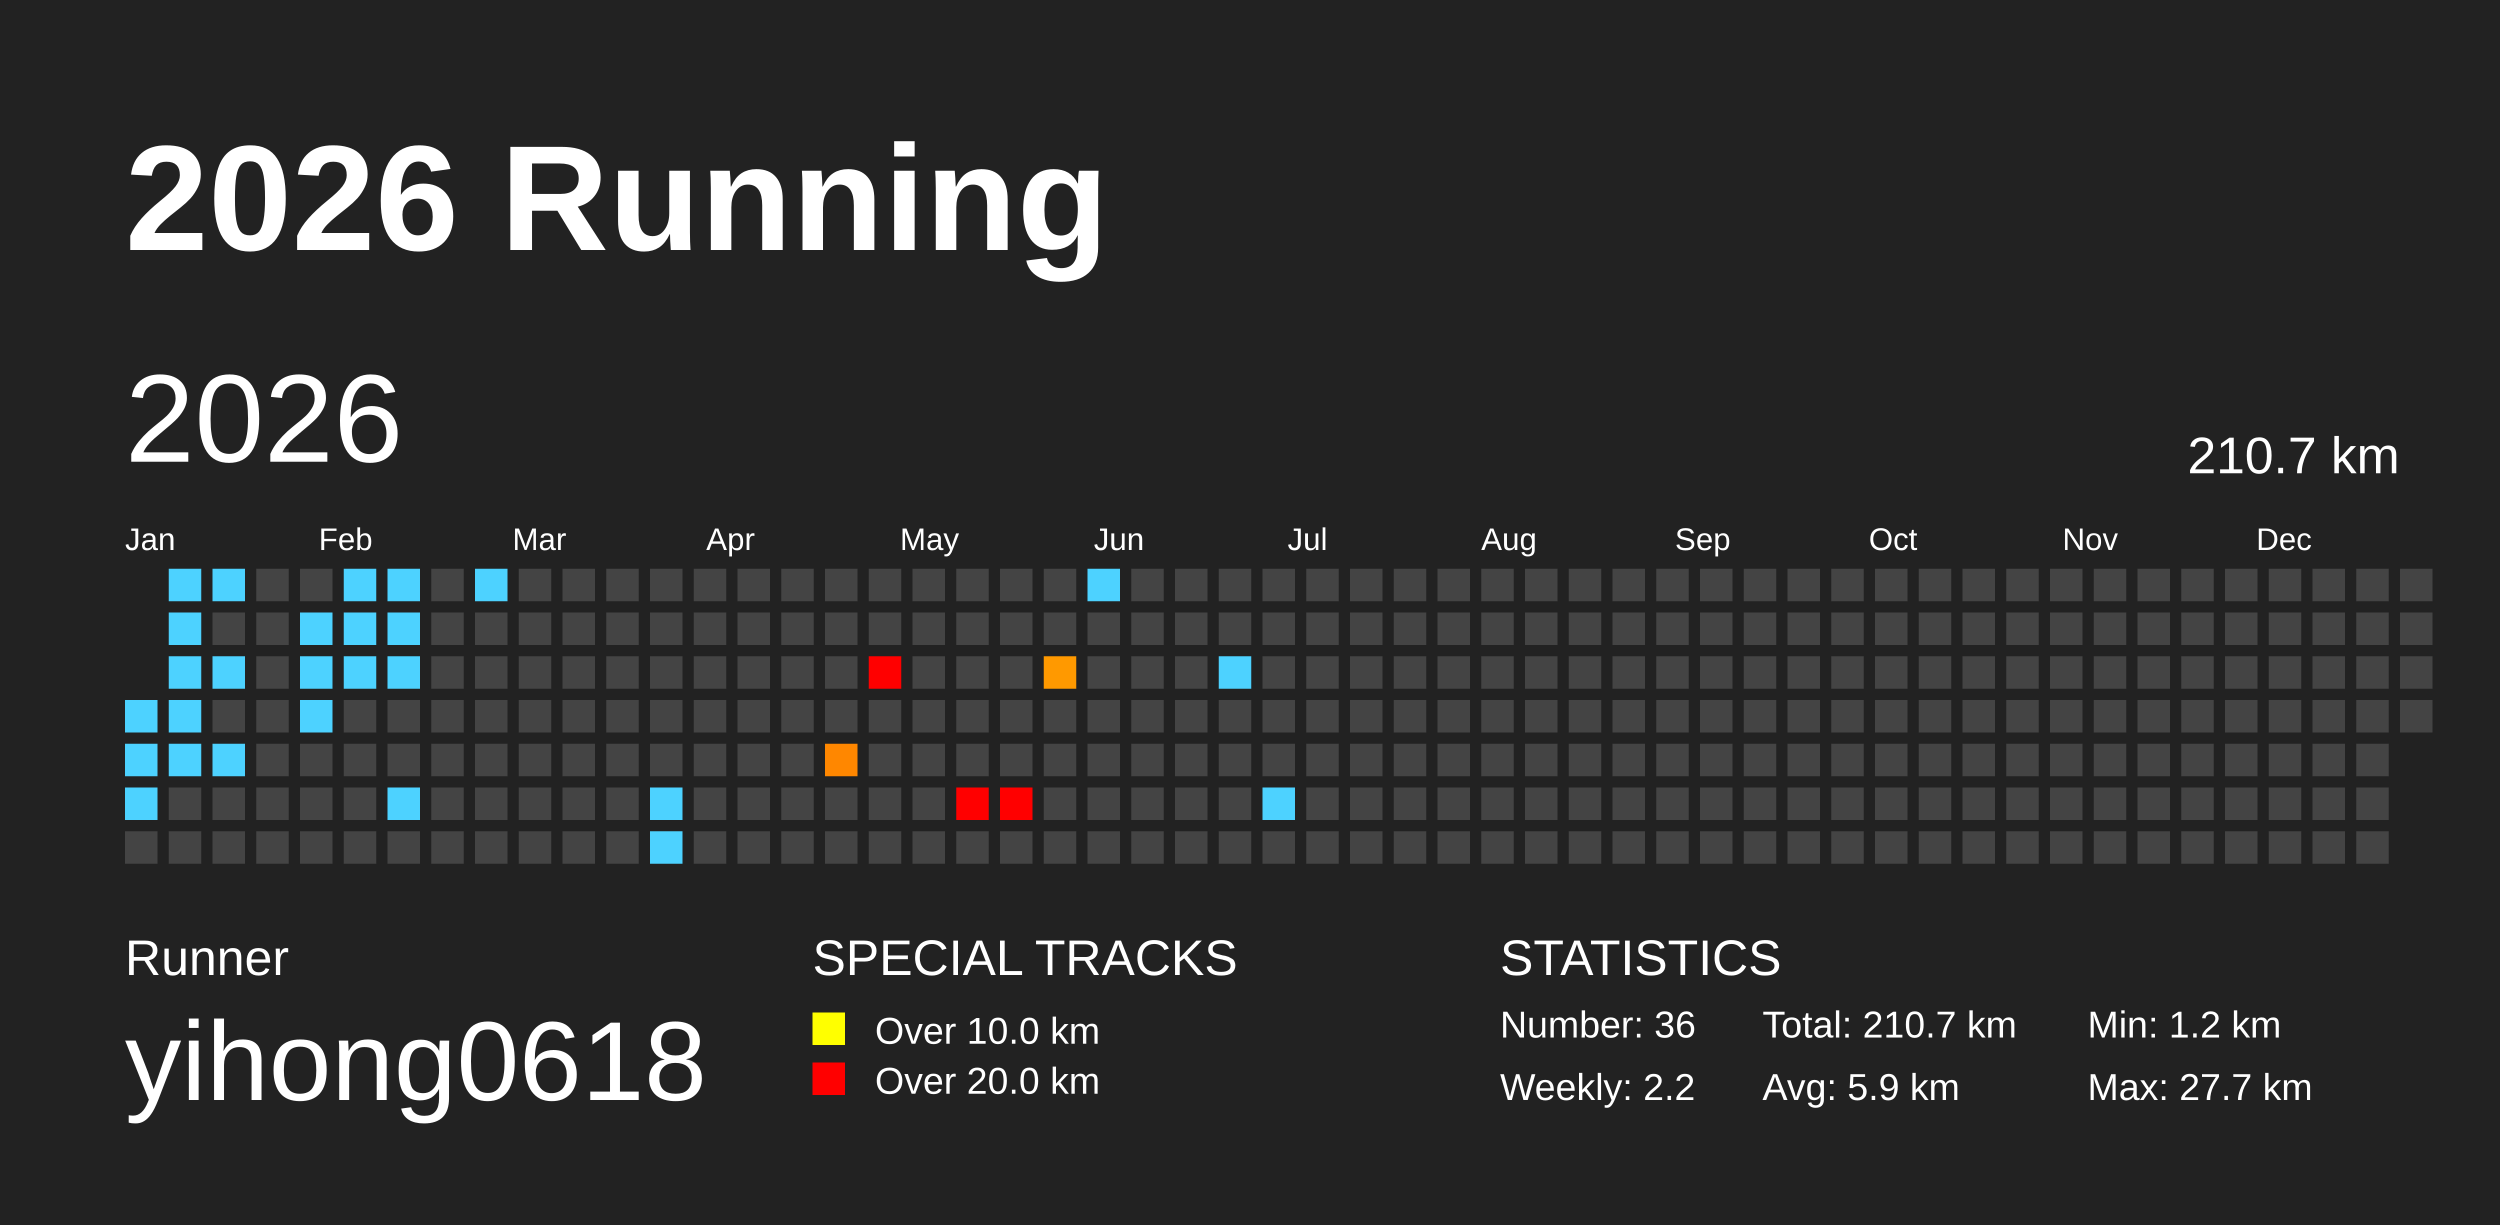
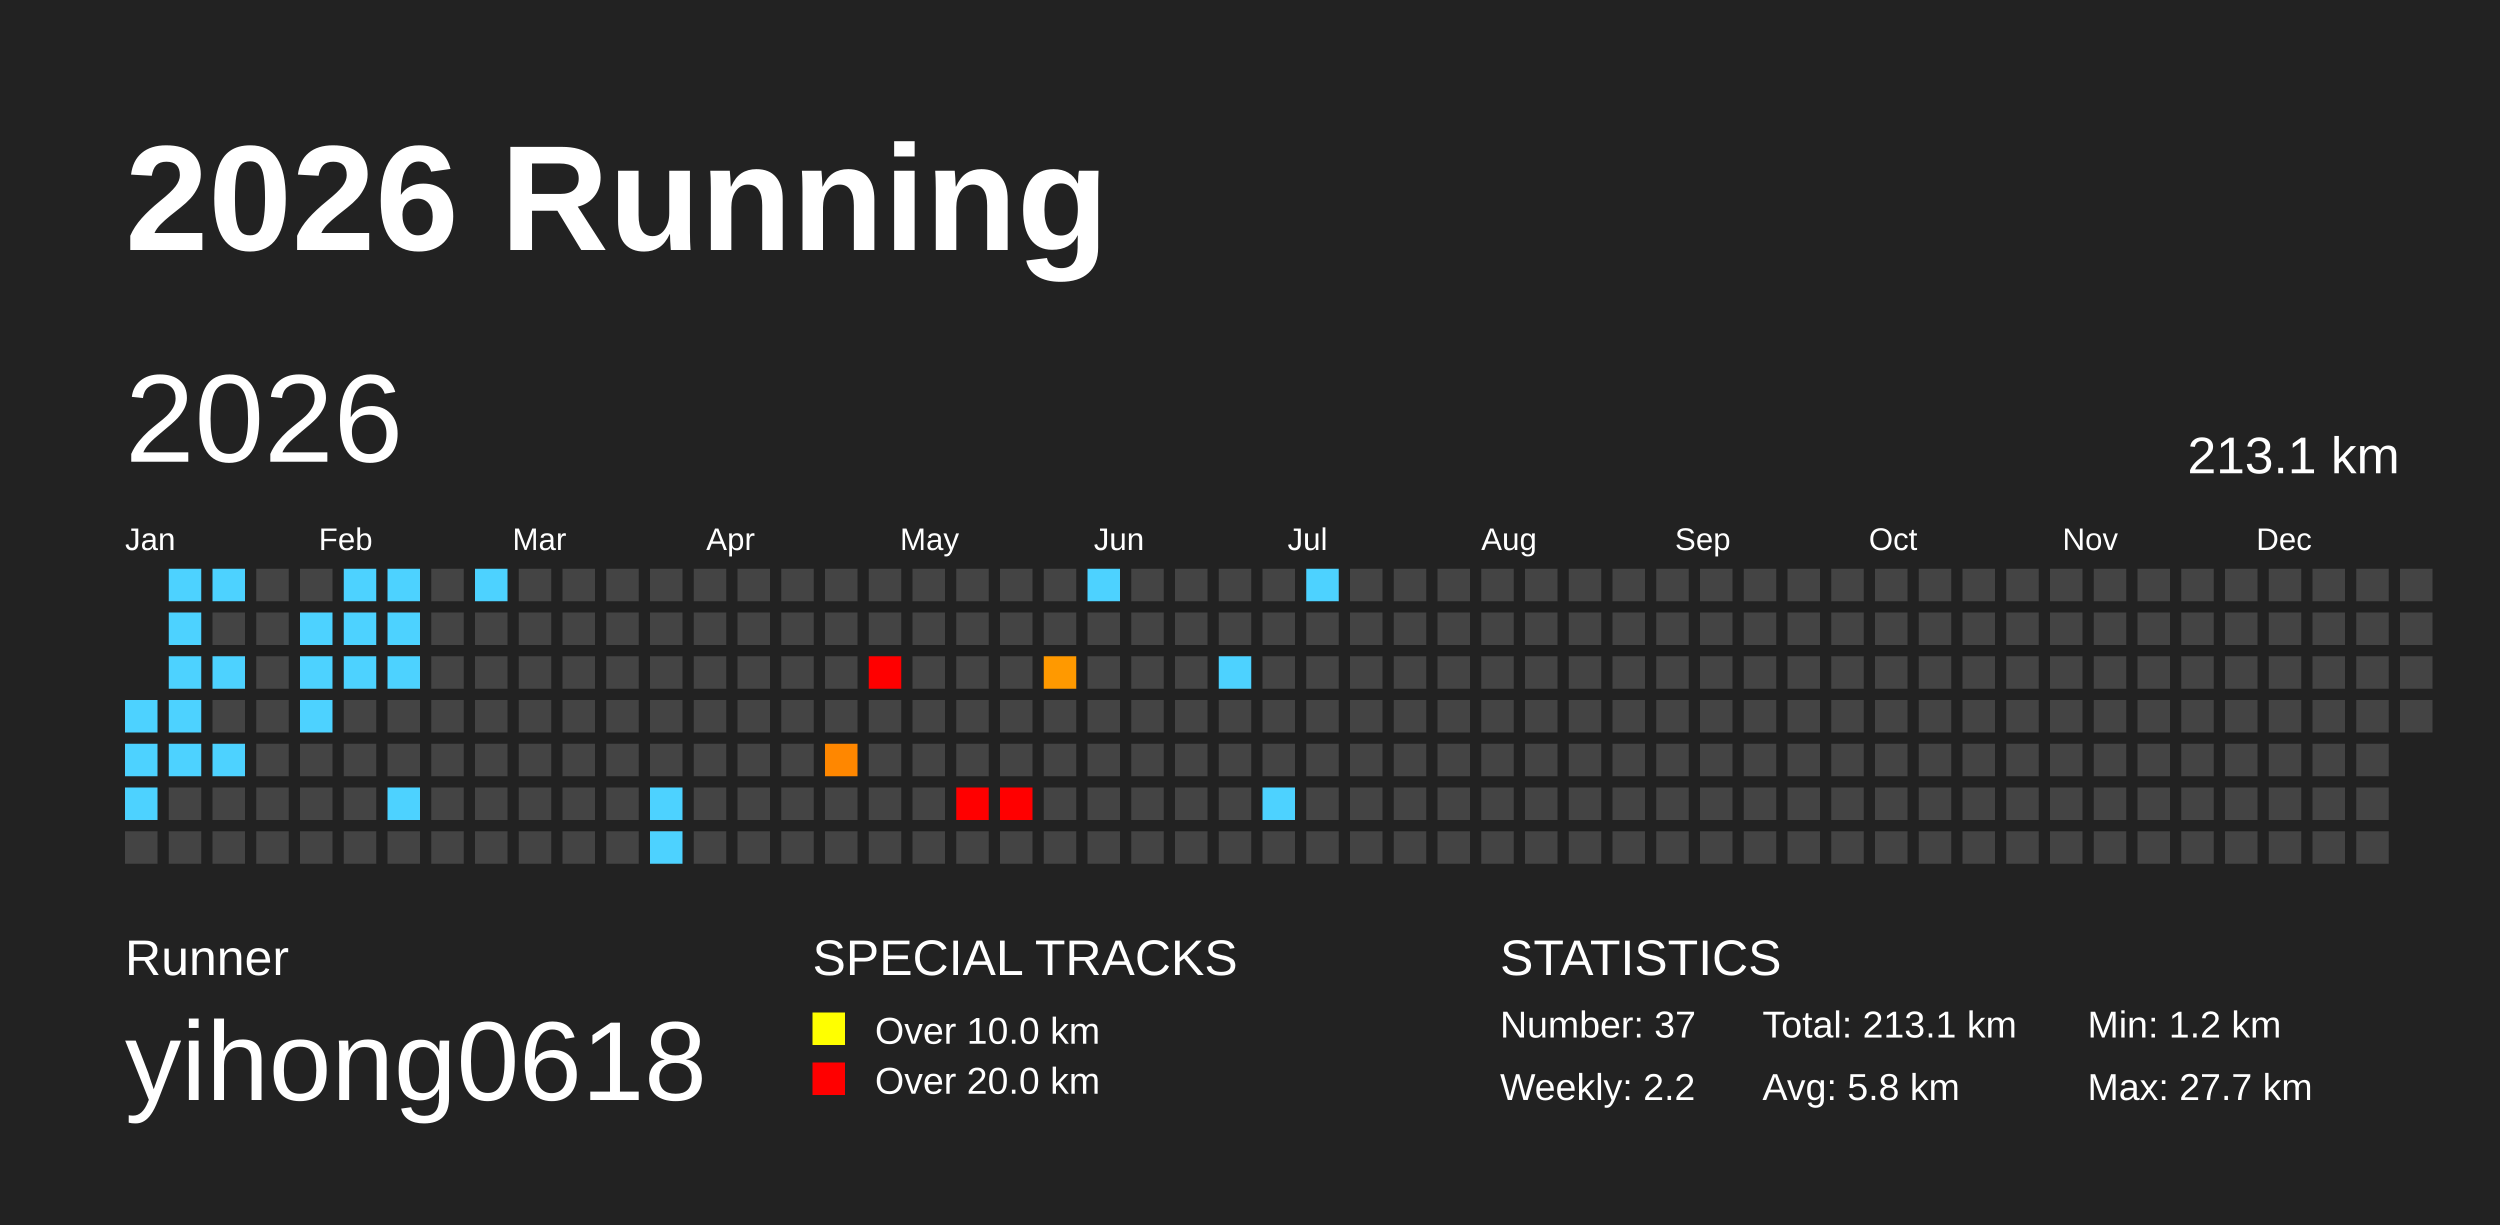
<svg xmlns="http://www.w3.org/2000/svg" baseProfile="full" height="98mm" version="1.1" viewBox="0,0,200,98" width="200mm">
  <defs />
  <rect fill="#222222" height="98" width="200" x="0" y="0" />
  <text fill="#FFFFFF" style="font-size:12px; font-family:Arial; font-weight:bold;" x="10" y="20">2026 Running</text>
  <text fill="#FFFFFF" style="font-size:4px; font-family:Arial" x="10" y="78">Runner</text>
  <text fill="#FFFFFF" style="font-size:9px; font-family:Arial" x="10" y="88">yihong0618</text>
  <text fill="#FFFFFF" style="font-size:4px; font-family:Arial" x="65" y="78">SPECIAL TRACKS</text>
  <rect fill="yellow" height="2.6" width="2.6" x="65" y="81" />
  <text fill="#FFFFFF" style="font-size:3px; font-family:Arial" x="70" y="83.5">Over 10.0 km</text>
  <rect fill="red" height="2.6" width="2.6" x="65" y="85" />
  <text fill="#FFFFFF" style="font-size:3px; font-family:Arial" x="70" y="87.5">Over 20.0 km</text>
  <text fill="#FFFFFF" style="font-size:4px; font-family:Arial" x="120" y="78">STATISTICS</text>
-   <text fill="#FFFFFF" style="font-size:3px; font-family:Arial" x="120" y="83">Number: 36</text>
+   <text fill="#FFFFFF" style="font-size:3px; font-family:Arial" x="120" y="83">Number: 37</text>
  <text fill="#FFFFFF" style="font-size:3px; font-family:Arial" x="120" y="88">Weekly: 2.2</text>
-   <text fill="#FFFFFF" style="font-size:3px; font-family:Arial" x="141" y="83">Total: 210.7 km</text>
-   <text fill="#FFFFFF" style="font-size:3px; font-family:Arial" x="141" y="88">Avg: 5.9 km</text>
+   <text fill="#FFFFFF" style="font-size:3px; font-family:Arial" x="141" y="83">Total: 213.1 km</text>
+   <text fill="#FFFFFF" style="font-size:3px; font-family:Arial" x="141" y="88">Avg: 5.8 km</text>
  <text fill="#FFFFFF" style="font-size:3px; font-family:Arial" x="167" y="83">Min: 1.2 km</text>
  <text fill="#FFFFFF" style="font-size:3px; font-family:Arial" x="167" y="88">Max: 27.7 km</text>
  <text dominant-baseline="hanging" fill="#FFFFFF" style="font-size:10.0px; font-family:Arial;" x="10" y="30">2026</text>
-   <text dominant-baseline="hanging" fill="#FFFFFF" style="font-size:4.125px; font-family:Arial;" x="175" y="35">210.7 km</text>
+   <text dominant-baseline="hanging" fill="#FFFFFF" style="font-size:4.125px; font-family:Arial;" x="175" y="35">213.1 km</text>
  <text fill="#FFFFFF" style="font-size:2.5px; font-family:Arial" x="10.0" y="44">Jan</text>
  <text fill="#FFFFFF" style="font-size:2.5px; font-family:Arial" x="25.5" y="44">Feb</text>
  <text fill="#FFFFFF" style="font-size:2.5px; font-family:Arial" x="41.0" y="44">Mar</text>
  <text fill="#FFFFFF" style="font-size:2.5px; font-family:Arial" x="56.5" y="44">Apr</text>
  <text fill="#FFFFFF" style="font-size:2.5px; font-family:Arial" x="72.0" y="44">May</text>
  <text fill="#FFFFFF" style="font-size:2.5px; font-family:Arial" x="87.5" y="44">Jun</text>
  <text fill="#FFFFFF" style="font-size:2.5px; font-family:Arial" x="103.0" y="44">Jul</text>
  <text fill="#FFFFFF" style="font-size:2.5px; font-family:Arial" x="118.5" y="44">Aug</text>
  <text fill="#FFFFFF" style="font-size:2.5px; font-family:Arial" x="134.0" y="44">Sep</text>
  <text fill="#FFFFFF" style="font-size:2.5px; font-family:Arial" x="149.5" y="44">Oct</text>
  <text fill="#FFFFFF" style="font-size:2.5px; font-family:Arial" x="165.0" y="44">Nov</text>
  <text fill="#FFFFFF" style="font-size:2.5px; font-family:Arial" x="180.5" y="44">Dec</text>
  <rect fill="#4dd2ff" height="2.6" width="2.6" x="10.0" y="56.0" />
  <rect fill="#4dd2ff" height="2.6" width="2.6" x="10.0" y="59.5" />
  <rect fill="#4dd2ff" height="2.6" width="2.6" x="10.0" y="63.0" />
  <rect fill="#444444" height="2.6" width="2.6" x="10.0" y="66.5" />
  <rect fill="#4dd2ff" height="2.6" width="2.6" x="13.5" y="45.5" />
  <rect fill="#4dd2ff" height="2.6" width="2.6" x="13.5" y="49.0" />
  <rect fill="#4dd2ff" height="2.6" width="2.6" x="13.5" y="52.5" />
  <rect fill="#4dd2ff" height="2.6" width="2.6" x="13.5" y="56.0" />
  <rect fill="#4dd2ff" height="2.6" width="2.6" x="13.5" y="59.5" />
  <rect fill="#444444" height="2.6" width="2.6" x="13.5" y="63.0" />
  <rect fill="#444444" height="2.6" width="2.6" x="13.5" y="66.5" />
  <rect fill="#4dd2ff" height="2.6" width="2.6" x="17.0" y="45.5" />
  <rect fill="#444444" height="2.6" width="2.6" x="17.0" y="49.0" />
  <rect fill="#4dd2ff" height="2.6" width="2.6" x="17.0" y="52.5" />
  <rect fill="#444444" height="2.6" width="2.6" x="17.0" y="56.0" />
  <rect fill="#4dd2ff" height="2.6" width="2.6" x="17.0" y="59.5" />
  <rect fill="#444444" height="2.6" width="2.6" x="17.0" y="63.0" />
  <rect fill="#444444" height="2.6" width="2.6" x="17.0" y="66.5" />
  <rect fill="#444444" height="2.6" width="2.6" x="20.5" y="45.5" />
  <rect fill="#444444" height="2.6" width="2.6" x="20.5" y="49.0" />
  <rect fill="#444444" height="2.6" width="2.6" x="20.5" y="52.5" />
  <rect fill="#444444" height="2.6" width="2.6" x="20.5" y="56.0" />
  <rect fill="#444444" height="2.6" width="2.6" x="20.5" y="59.5" />
  <rect fill="#444444" height="2.6" width="2.6" x="20.5" y="63.0" />
  <rect fill="#444444" height="2.6" width="2.6" x="20.5" y="66.5" />
  <rect fill="#444444" height="2.6" width="2.6" x="24.0" y="45.5" />
  <rect fill="#4dd2ff" height="2.6" width="2.6" x="24.0" y="49.0" />
  <rect fill="#4dd2ff" height="2.6" width="2.6" x="24.0" y="52.5" />
  <rect fill="#4dd2ff" height="2.6" width="2.6" x="24.0" y="56.0" />
  <rect fill="#444444" height="2.6" width="2.6" x="24.0" y="59.5" />
  <rect fill="#444444" height="2.6" width="2.6" x="24.0" y="63.0" />
  <rect fill="#444444" height="2.6" width="2.6" x="24.0" y="66.5" />
  <rect fill="#4dd2ff" height="2.6" width="2.6" x="27.5" y="45.5" />
  <rect fill="#4dd2ff" height="2.6" width="2.6" x="27.5" y="49.0" />
  <rect fill="#4dd2ff" height="2.6" width="2.6" x="27.5" y="52.5" />
  <rect fill="#444444" height="2.6" width="2.6" x="27.5" y="56.0" />
  <rect fill="#444444" height="2.6" width="2.6" x="27.5" y="59.5" />
  <rect fill="#444444" height="2.6" width="2.6" x="27.5" y="63.0" />
  <rect fill="#444444" height="2.6" width="2.6" x="27.5" y="66.5" />
  <rect fill="#4dd2ff" height="2.6" width="2.6" x="31.0" y="45.5" />
  <rect fill="#4dd2ff" height="2.6" width="2.6" x="31.0" y="49.0" />
  <rect fill="#4dd2ff" height="2.6" width="2.6" x="31.0" y="52.5" />
  <rect fill="#444444" height="2.6" width="2.6" x="31.0" y="56.0" />
  <rect fill="#444444" height="2.6" width="2.6" x="31.0" y="59.5" />
  <rect fill="#4dd2ff" height="2.6" width="2.6" x="31.0" y="63.0" />
  <rect fill="#444444" height="2.6" width="2.6" x="31.0" y="66.5" />
  <rect fill="#444444" height="2.6" width="2.6" x="34.5" y="45.5" />
  <rect fill="#444444" height="2.6" width="2.6" x="34.5" y="49.0" />
  <rect fill="#444444" height="2.6" width="2.6" x="34.5" y="52.5" />
  <rect fill="#444444" height="2.6" width="2.6" x="34.5" y="56.0" />
  <rect fill="#444444" height="2.6" width="2.6" x="34.5" y="59.5" />
  <rect fill="#444444" height="2.6" width="2.6" x="34.5" y="63.0" />
  <rect fill="#444444" height="2.6" width="2.6" x="34.5" y="66.5" />
  <rect fill="#4dd2ff" height="2.6" width="2.6" x="38.0" y="45.5" />
  <rect fill="#444444" height="2.6" width="2.6" x="38.0" y="49.0" />
  <rect fill="#444444" height="2.6" width="2.6" x="38.0" y="52.5" />
  <rect fill="#444444" height="2.6" width="2.6" x="38.0" y="56.0" />
  <rect fill="#444444" height="2.6" width="2.6" x="38.0" y="59.5" />
  <rect fill="#444444" height="2.6" width="2.6" x="38.0" y="63.0" />
  <rect fill="#444444" height="2.6" width="2.6" x="38.0" y="66.5" />
  <rect fill="#444444" height="2.6" width="2.6" x="41.5" y="45.5" />
  <rect fill="#444444" height="2.6" width="2.6" x="41.5" y="49.0" />
  <rect fill="#444444" height="2.6" width="2.6" x="41.5" y="52.5" />
  <rect fill="#444444" height="2.6" width="2.6" x="41.5" y="56.0" />
  <rect fill="#444444" height="2.6" width="2.6" x="41.5" y="59.5" />
  <rect fill="#444444" height="2.6" width="2.6" x="41.5" y="63.0" />
  <rect fill="#444444" height="2.6" width="2.6" x="41.5" y="66.5" />
  <rect fill="#444444" height="2.6" width="2.6" x="45.0" y="45.5" />
  <rect fill="#444444" height="2.6" width="2.6" x="45.0" y="49.0" />
  <rect fill="#444444" height="2.6" width="2.6" x="45.0" y="52.5" />
  <rect fill="#444444" height="2.6" width="2.6" x="45.0" y="56.0" />
  <rect fill="#444444" height="2.6" width="2.6" x="45.0" y="59.5" />
  <rect fill="#444444" height="2.6" width="2.6" x="45.0" y="63.0" />
  <rect fill="#444444" height="2.6" width="2.6" x="45.0" y="66.5" />
  <rect fill="#444444" height="2.6" width="2.6" x="48.5" y="45.5" />
  <rect fill="#444444" height="2.6" width="2.6" x="48.5" y="49.0" />
  <rect fill="#444444" height="2.6" width="2.6" x="48.5" y="52.5" />
  <rect fill="#444444" height="2.6" width="2.6" x="48.5" y="56.0" />
  <rect fill="#444444" height="2.6" width="2.6" x="48.5" y="59.5" />
  <rect fill="#444444" height="2.6" width="2.6" x="48.5" y="63.0" />
  <rect fill="#444444" height="2.6" width="2.6" x="48.5" y="66.5" />
  <rect fill="#444444" height="2.6" width="2.6" x="52.0" y="45.5" />
  <rect fill="#444444" height="2.6" width="2.6" x="52.0" y="49.0" />
  <rect fill="#444444" height="2.6" width="2.6" x="52.0" y="52.5" />
  <rect fill="#444444" height="2.6" width="2.6" x="52.0" y="56.0" />
  <rect fill="#444444" height="2.6" width="2.6" x="52.0" y="59.5" />
  <rect fill="#4dd2ff" height="2.6" width="2.6" x="52.0" y="63.0" />
  <rect fill="#4dd2ff" height="2.6" width="2.6" x="52.0" y="66.5" />
  <rect fill="#444444" height="2.6" width="2.6" x="55.5" y="45.5" />
  <rect fill="#444444" height="2.6" width="2.6" x="55.5" y="49.0" />
  <rect fill="#444444" height="2.6" width="2.6" x="55.5" y="52.5" />
  <rect fill="#444444" height="2.6" width="2.6" x="55.5" y="56.0" />
  <rect fill="#444444" height="2.6" width="2.6" x="55.5" y="59.5" />
  <rect fill="#444444" height="2.6" width="2.6" x="55.5" y="63.0" />
  <rect fill="#444444" height="2.6" width="2.6" x="55.5" y="66.5" />
  <rect fill="#444444" height="2.6" width="2.6" x="59.0" y="45.5" />
  <rect fill="#444444" height="2.6" width="2.6" x="59.0" y="49.0" />
  <rect fill="#444444" height="2.6" width="2.6" x="59.0" y="52.5" />
  <rect fill="#444444" height="2.6" width="2.6" x="59.0" y="56.0" />
  <rect fill="#444444" height="2.6" width="2.6" x="59.0" y="59.5" />
  <rect fill="#444444" height="2.6" width="2.6" x="59.0" y="63.0" />
  <rect fill="#444444" height="2.6" width="2.6" x="59.0" y="66.5" />
  <rect fill="#444444" height="2.6" width="2.6" x="62.5" y="45.5" />
  <rect fill="#444444" height="2.6" width="2.6" x="62.5" y="49.0" />
  <rect fill="#444444" height="2.6" width="2.6" x="62.5" y="52.5" />
  <rect fill="#444444" height="2.6" width="2.6" x="62.5" y="56.0" />
  <rect fill="#444444" height="2.6" width="2.6" x="62.5" y="59.5" />
  <rect fill="#444444" height="2.6" width="2.6" x="62.5" y="63.0" />
  <rect fill="#444444" height="2.6" width="2.6" x="62.5" y="66.5" />
  <rect fill="#444444" height="2.6" width="2.6" x="66.0" y="45.5" />
  <rect fill="#444444" height="2.6" width="2.6" x="66.0" y="49.0" />
  <rect fill="#444444" height="2.6" width="2.6" x="66.0" y="52.5" />
  <rect fill="#444444" height="2.6" width="2.6" x="66.0" y="56.0" />
  <rect fill="#ff8700" height="2.6" width="2.6" x="66.0" y="59.5" />
  <rect fill="#444444" height="2.6" width="2.6" x="66.0" y="63.0" />
  <rect fill="#444444" height="2.6" width="2.6" x="66.0" y="66.5" />
  <rect fill="#444444" height="2.6" width="2.6" x="69.5" y="45.5" />
  <rect fill="#444444" height="2.6" width="2.6" x="69.5" y="49.0" />
  <rect fill="red" height="2.6" width="2.6" x="69.5" y="52.5" />
  <rect fill="#444444" height="2.6" width="2.6" x="69.5" y="56.0" />
  <rect fill="#444444" height="2.6" width="2.6" x="69.5" y="59.5" />
  <rect fill="#444444" height="2.6" width="2.6" x="69.5" y="63.0" />
  <rect fill="#444444" height="2.6" width="2.6" x="69.5" y="66.5" />
  <rect fill="#444444" height="2.6" width="2.6" x="73.0" y="45.5" />
  <rect fill="#444444" height="2.6" width="2.6" x="73.0" y="49.0" />
  <rect fill="#444444" height="2.6" width="2.6" x="73.0" y="52.5" />
  <rect fill="#444444" height="2.6" width="2.6" x="73.0" y="56.0" />
  <rect fill="#444444" height="2.6" width="2.6" x="73.0" y="59.5" />
  <rect fill="#444444" height="2.6" width="2.6" x="73.0" y="63.0" />
  <rect fill="#444444" height="2.6" width="2.6" x="73.0" y="66.5" />
  <rect fill="#444444" height="2.6" width="2.6" x="76.5" y="45.5" />
  <rect fill="#444444" height="2.6" width="2.6" x="76.5" y="49.0" />
  <rect fill="#444444" height="2.6" width="2.6" x="76.5" y="52.5" />
  <rect fill="#444444" height="2.6" width="2.6" x="76.5" y="56.0" />
  <rect fill="#444444" height="2.6" width="2.6" x="76.5" y="59.5" />
  <rect fill="red" height="2.6" width="2.6" x="76.5" y="63.0" />
  <rect fill="#444444" height="2.6" width="2.6" x="76.5" y="66.5" />
  <rect fill="#444444" height="2.6" width="2.6" x="80.0" y="45.5" />
  <rect fill="#444444" height="2.6" width="2.6" x="80.0" y="49.0" />
  <rect fill="#444444" height="2.6" width="2.6" x="80.0" y="52.5" />
  <rect fill="#444444" height="2.6" width="2.6" x="80.0" y="56.0" />
  <rect fill="#444444" height="2.6" width="2.6" x="80.0" y="59.5" />
  <rect fill="red" height="2.6" width="2.6" x="80.0" y="63.0" />
  <rect fill="#444444" height="2.6" width="2.6" x="80.0" y="66.5" />
  <rect fill="#444444" height="2.6" width="2.6" x="83.5" y="45.5" />
  <rect fill="#444444" height="2.6" width="2.6" x="83.5" y="49.0" />
  <rect fill="#ff9900" height="2.6" width="2.6" x="83.5" y="52.5" />
  <rect fill="#444444" height="2.6" width="2.6" x="83.5" y="56.0" />
  <rect fill="#444444" height="2.6" width="2.6" x="83.5" y="59.5" />
  <rect fill="#444444" height="2.6" width="2.6" x="83.5" y="63.0" />
  <rect fill="#444444" height="2.6" width="2.6" x="83.5" y="66.5" />
  <rect fill="#4dd2ff" height="2.6" width="2.6" x="87.0" y="45.5" />
  <rect fill="#444444" height="2.6" width="2.6" x="87.0" y="49.0" />
  <rect fill="#444444" height="2.6" width="2.6" x="87.0" y="52.5" />
  <rect fill="#444444" height="2.6" width="2.6" x="87.0" y="56.0" />
  <rect fill="#444444" height="2.6" width="2.6" x="87.0" y="59.5" />
  <rect fill="#444444" height="2.6" width="2.6" x="87.0" y="63.0" />
  <rect fill="#444444" height="2.6" width="2.6" x="87.0" y="66.5" />
  <rect fill="#444444" height="2.6" width="2.6" x="90.5" y="45.5" />
  <rect fill="#444444" height="2.6" width="2.6" x="90.5" y="49.0" />
  <rect fill="#444444" height="2.6" width="2.6" x="90.5" y="52.5" />
  <rect fill="#444444" height="2.6" width="2.6" x="90.5" y="56.0" />
  <rect fill="#444444" height="2.6" width="2.6" x="90.5" y="59.5" />
  <rect fill="#444444" height="2.6" width="2.6" x="90.5" y="63.0" />
  <rect fill="#444444" height="2.6" width="2.6" x="90.5" y="66.5" />
  <rect fill="#444444" height="2.6" width="2.6" x="94.0" y="45.5" />
  <rect fill="#444444" height="2.6" width="2.6" x="94.0" y="49.0" />
  <rect fill="#444444" height="2.6" width="2.6" x="94.0" y="52.5" />
  <rect fill="#444444" height="2.6" width="2.6" x="94.0" y="56.0" />
  <rect fill="#444444" height="2.6" width="2.6" x="94.0" y="59.5" />
  <rect fill="#444444" height="2.6" width="2.6" x="94.0" y="63.0" />
  <rect fill="#444444" height="2.6" width="2.6" x="94.0" y="66.5" />
  <rect fill="#444444" height="2.6" width="2.6" x="97.5" y="45.5" />
  <rect fill="#444444" height="2.6" width="2.6" x="97.5" y="49.0" />
  <rect fill="#4dd2ff" height="2.6" width="2.6" x="97.5" y="52.5" />
  <rect fill="#444444" height="2.6" width="2.6" x="97.5" y="56.0" />
  <rect fill="#444444" height="2.6" width="2.6" x="97.5" y="59.5" />
  <rect fill="#444444" height="2.6" width="2.6" x="97.5" y="63.0" />
  <rect fill="#444444" height="2.6" width="2.6" x="97.5" y="66.5" />
  <rect fill="#444444" height="2.6" width="2.6" x="101.0" y="45.5" />
  <rect fill="#444444" height="2.6" width="2.6" x="101.0" y="49.0" />
  <rect fill="#444444" height="2.6" width="2.6" x="101.0" y="52.5" />
  <rect fill="#444444" height="2.6" width="2.6" x="101.0" y="56.0" />
  <rect fill="#444444" height="2.6" width="2.6" x="101.0" y="59.5" />
  <rect fill="#4dd2ff" height="2.6" width="2.6" x="101.0" y="63.0" />
  <rect fill="#444444" height="2.6" width="2.6" x="101.0" y="66.5" />
-   <rect fill="#444444" height="2.6" width="2.6" x="104.5" y="45.5" />
+   <rect fill="#4dd2ff" height="2.6" width="2.6" x="104.5" y="45.5" />
  <rect fill="#444444" height="2.6" width="2.6" x="104.5" y="49.0" />
  <rect fill="#444444" height="2.6" width="2.6" x="104.5" y="52.5" />
  <rect fill="#444444" height="2.6" width="2.6" x="104.5" y="56.0" />
  <rect fill="#444444" height="2.6" width="2.6" x="104.5" y="59.5" />
  <rect fill="#444444" height="2.6" width="2.6" x="104.5" y="63.0" />
  <rect fill="#444444" height="2.6" width="2.6" x="104.5" y="66.5" />
  <rect fill="#444444" height="2.6" width="2.6" x="108.0" y="45.5" />
  <rect fill="#444444" height="2.6" width="2.6" x="108.0" y="49.0" />
  <rect fill="#444444" height="2.6" width="2.6" x="108.0" y="52.5" />
  <rect fill="#444444" height="2.6" width="2.6" x="108.0" y="56.0" />
  <rect fill="#444444" height="2.6" width="2.6" x="108.0" y="59.5" />
  <rect fill="#444444" height="2.6" width="2.6" x="108.0" y="63.0" />
  <rect fill="#444444" height="2.6" width="2.6" x="108.0" y="66.5" />
  <rect fill="#444444" height="2.6" width="2.6" x="111.5" y="45.5" />
  <rect fill="#444444" height="2.6" width="2.6" x="111.5" y="49.0" />
  <rect fill="#444444" height="2.6" width="2.6" x="111.5" y="52.5" />
  <rect fill="#444444" height="2.6" width="2.6" x="111.5" y="56.0" />
  <rect fill="#444444" height="2.6" width="2.6" x="111.5" y="59.5" />
  <rect fill="#444444" height="2.6" width="2.6" x="111.5" y="63.0" />
  <rect fill="#444444" height="2.6" width="2.6" x="111.5" y="66.5" />
  <rect fill="#444444" height="2.6" width="2.6" x="115.0" y="45.5" />
  <rect fill="#444444" height="2.6" width="2.6" x="115.0" y="49.0" />
  <rect fill="#444444" height="2.6" width="2.6" x="115.0" y="52.5" />
  <rect fill="#444444" height="2.6" width="2.6" x="115.0" y="56.0" />
  <rect fill="#444444" height="2.6" width="2.6" x="115.0" y="59.5" />
  <rect fill="#444444" height="2.6" width="2.6" x="115.0" y="63.0" />
  <rect fill="#444444" height="2.6" width="2.6" x="115.0" y="66.5" />
  <rect fill="#444444" height="2.6" width="2.6" x="118.5" y="45.5" />
  <rect fill="#444444" height="2.6" width="2.6" x="118.5" y="49.0" />
  <rect fill="#444444" height="2.6" width="2.6" x="118.5" y="52.5" />
  <rect fill="#444444" height="2.6" width="2.6" x="118.5" y="56.0" />
  <rect fill="#444444" height="2.6" width="2.6" x="118.5" y="59.5" />
  <rect fill="#444444" height="2.6" width="2.6" x="118.5" y="63.0" />
  <rect fill="#444444" height="2.6" width="2.6" x="118.5" y="66.5" />
  <rect fill="#444444" height="2.6" width="2.6" x="122.0" y="45.5" />
  <rect fill="#444444" height="2.6" width="2.6" x="122.0" y="49.0" />
  <rect fill="#444444" height="2.6" width="2.6" x="122.0" y="52.5" />
  <rect fill="#444444" height="2.6" width="2.6" x="122.0" y="56.0" />
  <rect fill="#444444" height="2.6" width="2.6" x="122.0" y="59.5" />
  <rect fill="#444444" height="2.6" width="2.6" x="122.0" y="63.0" />
  <rect fill="#444444" height="2.6" width="2.6" x="122.0" y="66.5" />
  <rect fill="#444444" height="2.6" width="2.6" x="125.5" y="45.5" />
  <rect fill="#444444" height="2.6" width="2.6" x="125.5" y="49.0" />
  <rect fill="#444444" height="2.6" width="2.6" x="125.5" y="52.5" />
  <rect fill="#444444" height="2.6" width="2.6" x="125.5" y="56.0" />
  <rect fill="#444444" height="2.6" width="2.6" x="125.5" y="59.5" />
  <rect fill="#444444" height="2.6" width="2.6" x="125.5" y="63.0" />
  <rect fill="#444444" height="2.6" width="2.6" x="125.5" y="66.5" />
  <rect fill="#444444" height="2.6" width="2.6" x="129.0" y="45.5" />
  <rect fill="#444444" height="2.6" width="2.6" x="129.0" y="49.0" />
  <rect fill="#444444" height="2.6" width="2.6" x="129.0" y="52.5" />
  <rect fill="#444444" height="2.6" width="2.6" x="129.0" y="56.0" />
  <rect fill="#444444" height="2.6" width="2.6" x="129.0" y="59.5" />
  <rect fill="#444444" height="2.6" width="2.6" x="129.0" y="63.0" />
  <rect fill="#444444" height="2.6" width="2.6" x="129.0" y="66.5" />
  <rect fill="#444444" height="2.6" width="2.6" x="132.5" y="45.5" />
  <rect fill="#444444" height="2.6" width="2.6" x="132.5" y="49.0" />
  <rect fill="#444444" height="2.6" width="2.6" x="132.5" y="52.5" />
  <rect fill="#444444" height="2.6" width="2.6" x="132.5" y="56.0" />
  <rect fill="#444444" height="2.6" width="2.6" x="132.5" y="59.5" />
  <rect fill="#444444" height="2.6" width="2.6" x="132.5" y="63.0" />
  <rect fill="#444444" height="2.6" width="2.6" x="132.5" y="66.5" />
  <rect fill="#444444" height="2.6" width="2.6" x="136.0" y="45.5" />
  <rect fill="#444444" height="2.6" width="2.6" x="136.0" y="49.0" />
  <rect fill="#444444" height="2.6" width="2.6" x="136.0" y="52.5" />
  <rect fill="#444444" height="2.6" width="2.6" x="136.0" y="56.0" />
  <rect fill="#444444" height="2.6" width="2.6" x="136.0" y="59.5" />
  <rect fill="#444444" height="2.6" width="2.6" x="136.0" y="63.0" />
  <rect fill="#444444" height="2.6" width="2.6" x="136.0" y="66.5" />
  <rect fill="#444444" height="2.6" width="2.6" x="139.5" y="45.5" />
  <rect fill="#444444" height="2.6" width="2.6" x="139.5" y="49.0" />
  <rect fill="#444444" height="2.6" width="2.6" x="139.5" y="52.5" />
  <rect fill="#444444" height="2.6" width="2.6" x="139.5" y="56.0" />
  <rect fill="#444444" height="2.6" width="2.6" x="139.5" y="59.5" />
  <rect fill="#444444" height="2.6" width="2.6" x="139.5" y="63.0" />
  <rect fill="#444444" height="2.6" width="2.6" x="139.5" y="66.5" />
  <rect fill="#444444" height="2.6" width="2.6" x="143.0" y="45.5" />
  <rect fill="#444444" height="2.6" width="2.6" x="143.0" y="49.0" />
  <rect fill="#444444" height="2.6" width="2.6" x="143.0" y="52.5" />
  <rect fill="#444444" height="2.6" width="2.6" x="143.0" y="56.0" />
  <rect fill="#444444" height="2.6" width="2.6" x="143.0" y="59.5" />
  <rect fill="#444444" height="2.6" width="2.6" x="143.0" y="63.0" />
  <rect fill="#444444" height="2.6" width="2.6" x="143.0" y="66.5" />
  <rect fill="#444444" height="2.6" width="2.6" x="146.5" y="45.5" />
  <rect fill="#444444" height="2.6" width="2.6" x="146.5" y="49.0" />
  <rect fill="#444444" height="2.6" width="2.6" x="146.5" y="52.5" />
  <rect fill="#444444" height="2.6" width="2.6" x="146.5" y="56.0" />
  <rect fill="#444444" height="2.6" width="2.6" x="146.5" y="59.5" />
  <rect fill="#444444" height="2.6" width="2.6" x="146.5" y="63.0" />
  <rect fill="#444444" height="2.6" width="2.6" x="146.5" y="66.5" />
  <rect fill="#444444" height="2.6" width="2.6" x="150.0" y="45.5" />
  <rect fill="#444444" height="2.6" width="2.6" x="150.0" y="49.0" />
  <rect fill="#444444" height="2.6" width="2.6" x="150.0" y="52.5" />
  <rect fill="#444444" height="2.6" width="2.6" x="150.0" y="56.0" />
  <rect fill="#444444" height="2.6" width="2.6" x="150.0" y="59.5" />
  <rect fill="#444444" height="2.6" width="2.6" x="150.0" y="63.0" />
  <rect fill="#444444" height="2.6" width="2.6" x="150.0" y="66.5" />
  <rect fill="#444444" height="2.6" width="2.6" x="153.5" y="45.5" />
  <rect fill="#444444" height="2.6" width="2.6" x="153.5" y="49.0" />
  <rect fill="#444444" height="2.6" width="2.6" x="153.5" y="52.5" />
  <rect fill="#444444" height="2.6" width="2.6" x="153.5" y="56.0" />
  <rect fill="#444444" height="2.6" width="2.6" x="153.5" y="59.5" />
  <rect fill="#444444" height="2.6" width="2.6" x="153.5" y="63.0" />
  <rect fill="#444444" height="2.6" width="2.6" x="153.5" y="66.5" />
  <rect fill="#444444" height="2.6" width="2.6" x="157.0" y="45.5" />
  <rect fill="#444444" height="2.6" width="2.6" x="157.0" y="49.0" />
  <rect fill="#444444" height="2.6" width="2.6" x="157.0" y="52.5" />
  <rect fill="#444444" height="2.6" width="2.6" x="157.0" y="56.0" />
  <rect fill="#444444" height="2.6" width="2.6" x="157.0" y="59.5" />
  <rect fill="#444444" height="2.6" width="2.6" x="157.0" y="63.0" />
  <rect fill="#444444" height="2.6" width="2.6" x="157.0" y="66.5" />
  <rect fill="#444444" height="2.6" width="2.6" x="160.5" y="45.5" />
  <rect fill="#444444" height="2.6" width="2.6" x="160.5" y="49.0" />
  <rect fill="#444444" height="2.6" width="2.6" x="160.5" y="52.5" />
  <rect fill="#444444" height="2.6" width="2.6" x="160.5" y="56.0" />
  <rect fill="#444444" height="2.6" width="2.6" x="160.5" y="59.5" />
  <rect fill="#444444" height="2.6" width="2.6" x="160.5" y="63.0" />
  <rect fill="#444444" height="2.6" width="2.6" x="160.5" y="66.5" />
  <rect fill="#444444" height="2.6" width="2.6" x="164.0" y="45.5" />
  <rect fill="#444444" height="2.6" width="2.6" x="164.0" y="49.0" />
  <rect fill="#444444" height="2.6" width="2.6" x="164.0" y="52.5" />
  <rect fill="#444444" height="2.6" width="2.6" x="164.0" y="56.0" />
  <rect fill="#444444" height="2.6" width="2.6" x="164.0" y="59.5" />
  <rect fill="#444444" height="2.6" width="2.6" x="164.0" y="63.0" />
  <rect fill="#444444" height="2.6" width="2.6" x="164.0" y="66.5" />
  <rect fill="#444444" height="2.6" width="2.6" x="167.5" y="45.5" />
  <rect fill="#444444" height="2.6" width="2.6" x="167.5" y="49.0" />
  <rect fill="#444444" height="2.6" width="2.6" x="167.5" y="52.5" />
  <rect fill="#444444" height="2.6" width="2.6" x="167.5" y="56.0" />
  <rect fill="#444444" height="2.6" width="2.6" x="167.5" y="59.5" />
  <rect fill="#444444" height="2.6" width="2.6" x="167.5" y="63.0" />
  <rect fill="#444444" height="2.6" width="2.6" x="167.5" y="66.5" />
  <rect fill="#444444" height="2.6" width="2.6" x="171.0" y="45.5" />
  <rect fill="#444444" height="2.6" width="2.6" x="171.0" y="49.0" />
  <rect fill="#444444" height="2.6" width="2.6" x="171.0" y="52.5" />
  <rect fill="#444444" height="2.6" width="2.6" x="171.0" y="56.0" />
  <rect fill="#444444" height="2.6" width="2.6" x="171.0" y="59.5" />
  <rect fill="#444444" height="2.6" width="2.6" x="171.0" y="63.0" />
  <rect fill="#444444" height="2.6" width="2.6" x="171.0" y="66.5" />
  <rect fill="#444444" height="2.6" width="2.6" x="174.5" y="45.5" />
  <rect fill="#444444" height="2.6" width="2.6" x="174.5" y="49.0" />
  <rect fill="#444444" height="2.6" width="2.6" x="174.5" y="52.5" />
  <rect fill="#444444" height="2.6" width="2.6" x="174.5" y="56.0" />
  <rect fill="#444444" height="2.6" width="2.6" x="174.5" y="59.5" />
  <rect fill="#444444" height="2.6" width="2.6" x="174.5" y="63.0" />
  <rect fill="#444444" height="2.6" width="2.6" x="174.5" y="66.5" />
  <rect fill="#444444" height="2.6" width="2.6" x="178.0" y="45.5" />
  <rect fill="#444444" height="2.6" width="2.6" x="178.0" y="49.0" />
  <rect fill="#444444" height="2.6" width="2.6" x="178.0" y="52.5" />
  <rect fill="#444444" height="2.6" width="2.6" x="178.0" y="56.0" />
  <rect fill="#444444" height="2.6" width="2.6" x="178.0" y="59.5" />
  <rect fill="#444444" height="2.6" width="2.6" x="178.0" y="63.0" />
  <rect fill="#444444" height="2.6" width="2.6" x="178.0" y="66.5" />
  <rect fill="#444444" height="2.6" width="2.6" x="181.5" y="45.5" />
  <rect fill="#444444" height="2.6" width="2.6" x="181.5" y="49.0" />
  <rect fill="#444444" height="2.6" width="2.6" x="181.5" y="52.5" />
  <rect fill="#444444" height="2.6" width="2.6" x="181.5" y="56.0" />
  <rect fill="#444444" height="2.6" width="2.6" x="181.5" y="59.5" />
  <rect fill="#444444" height="2.6" width="2.6" x="181.5" y="63.0" />
  <rect fill="#444444" height="2.6" width="2.6" x="181.5" y="66.5" />
  <rect fill="#444444" height="2.6" width="2.6" x="185.0" y="45.5" />
  <rect fill="#444444" height="2.6" width="2.6" x="185.0" y="49.0" />
  <rect fill="#444444" height="2.6" width="2.6" x="185.0" y="52.5" />
  <rect fill="#444444" height="2.6" width="2.6" x="185.0" y="56.0" />
  <rect fill="#444444" height="2.6" width="2.6" x="185.0" y="59.5" />
  <rect fill="#444444" height="2.6" width="2.6" x="185.0" y="63.0" />
  <rect fill="#444444" height="2.6" width="2.6" x="185.0" y="66.5" />
  <rect fill="#444444" height="2.6" width="2.6" x="188.5" y="45.5" />
  <rect fill="#444444" height="2.6" width="2.6" x="188.5" y="49.0" />
  <rect fill="#444444" height="2.6" width="2.6" x="188.5" y="52.5" />
  <rect fill="#444444" height="2.6" width="2.6" x="188.5" y="56.0" />
  <rect fill="#444444" height="2.6" width="2.6" x="188.5" y="59.5" />
  <rect fill="#444444" height="2.6" width="2.6" x="188.5" y="63.0" />
  <rect fill="#444444" height="2.6" width="2.6" x="188.5" y="66.5" />
  <rect fill="#444444" height="2.6" width="2.6" x="192.0" y="45.5" />
  <rect fill="#444444" height="2.6" width="2.6" x="192.0" y="49.0" />
  <rect fill="#444444" height="2.6" width="2.6" x="192.0" y="52.5" />
  <rect fill="#444444" height="2.6" width="2.6" x="192.0" y="56.0" />
</svg>
